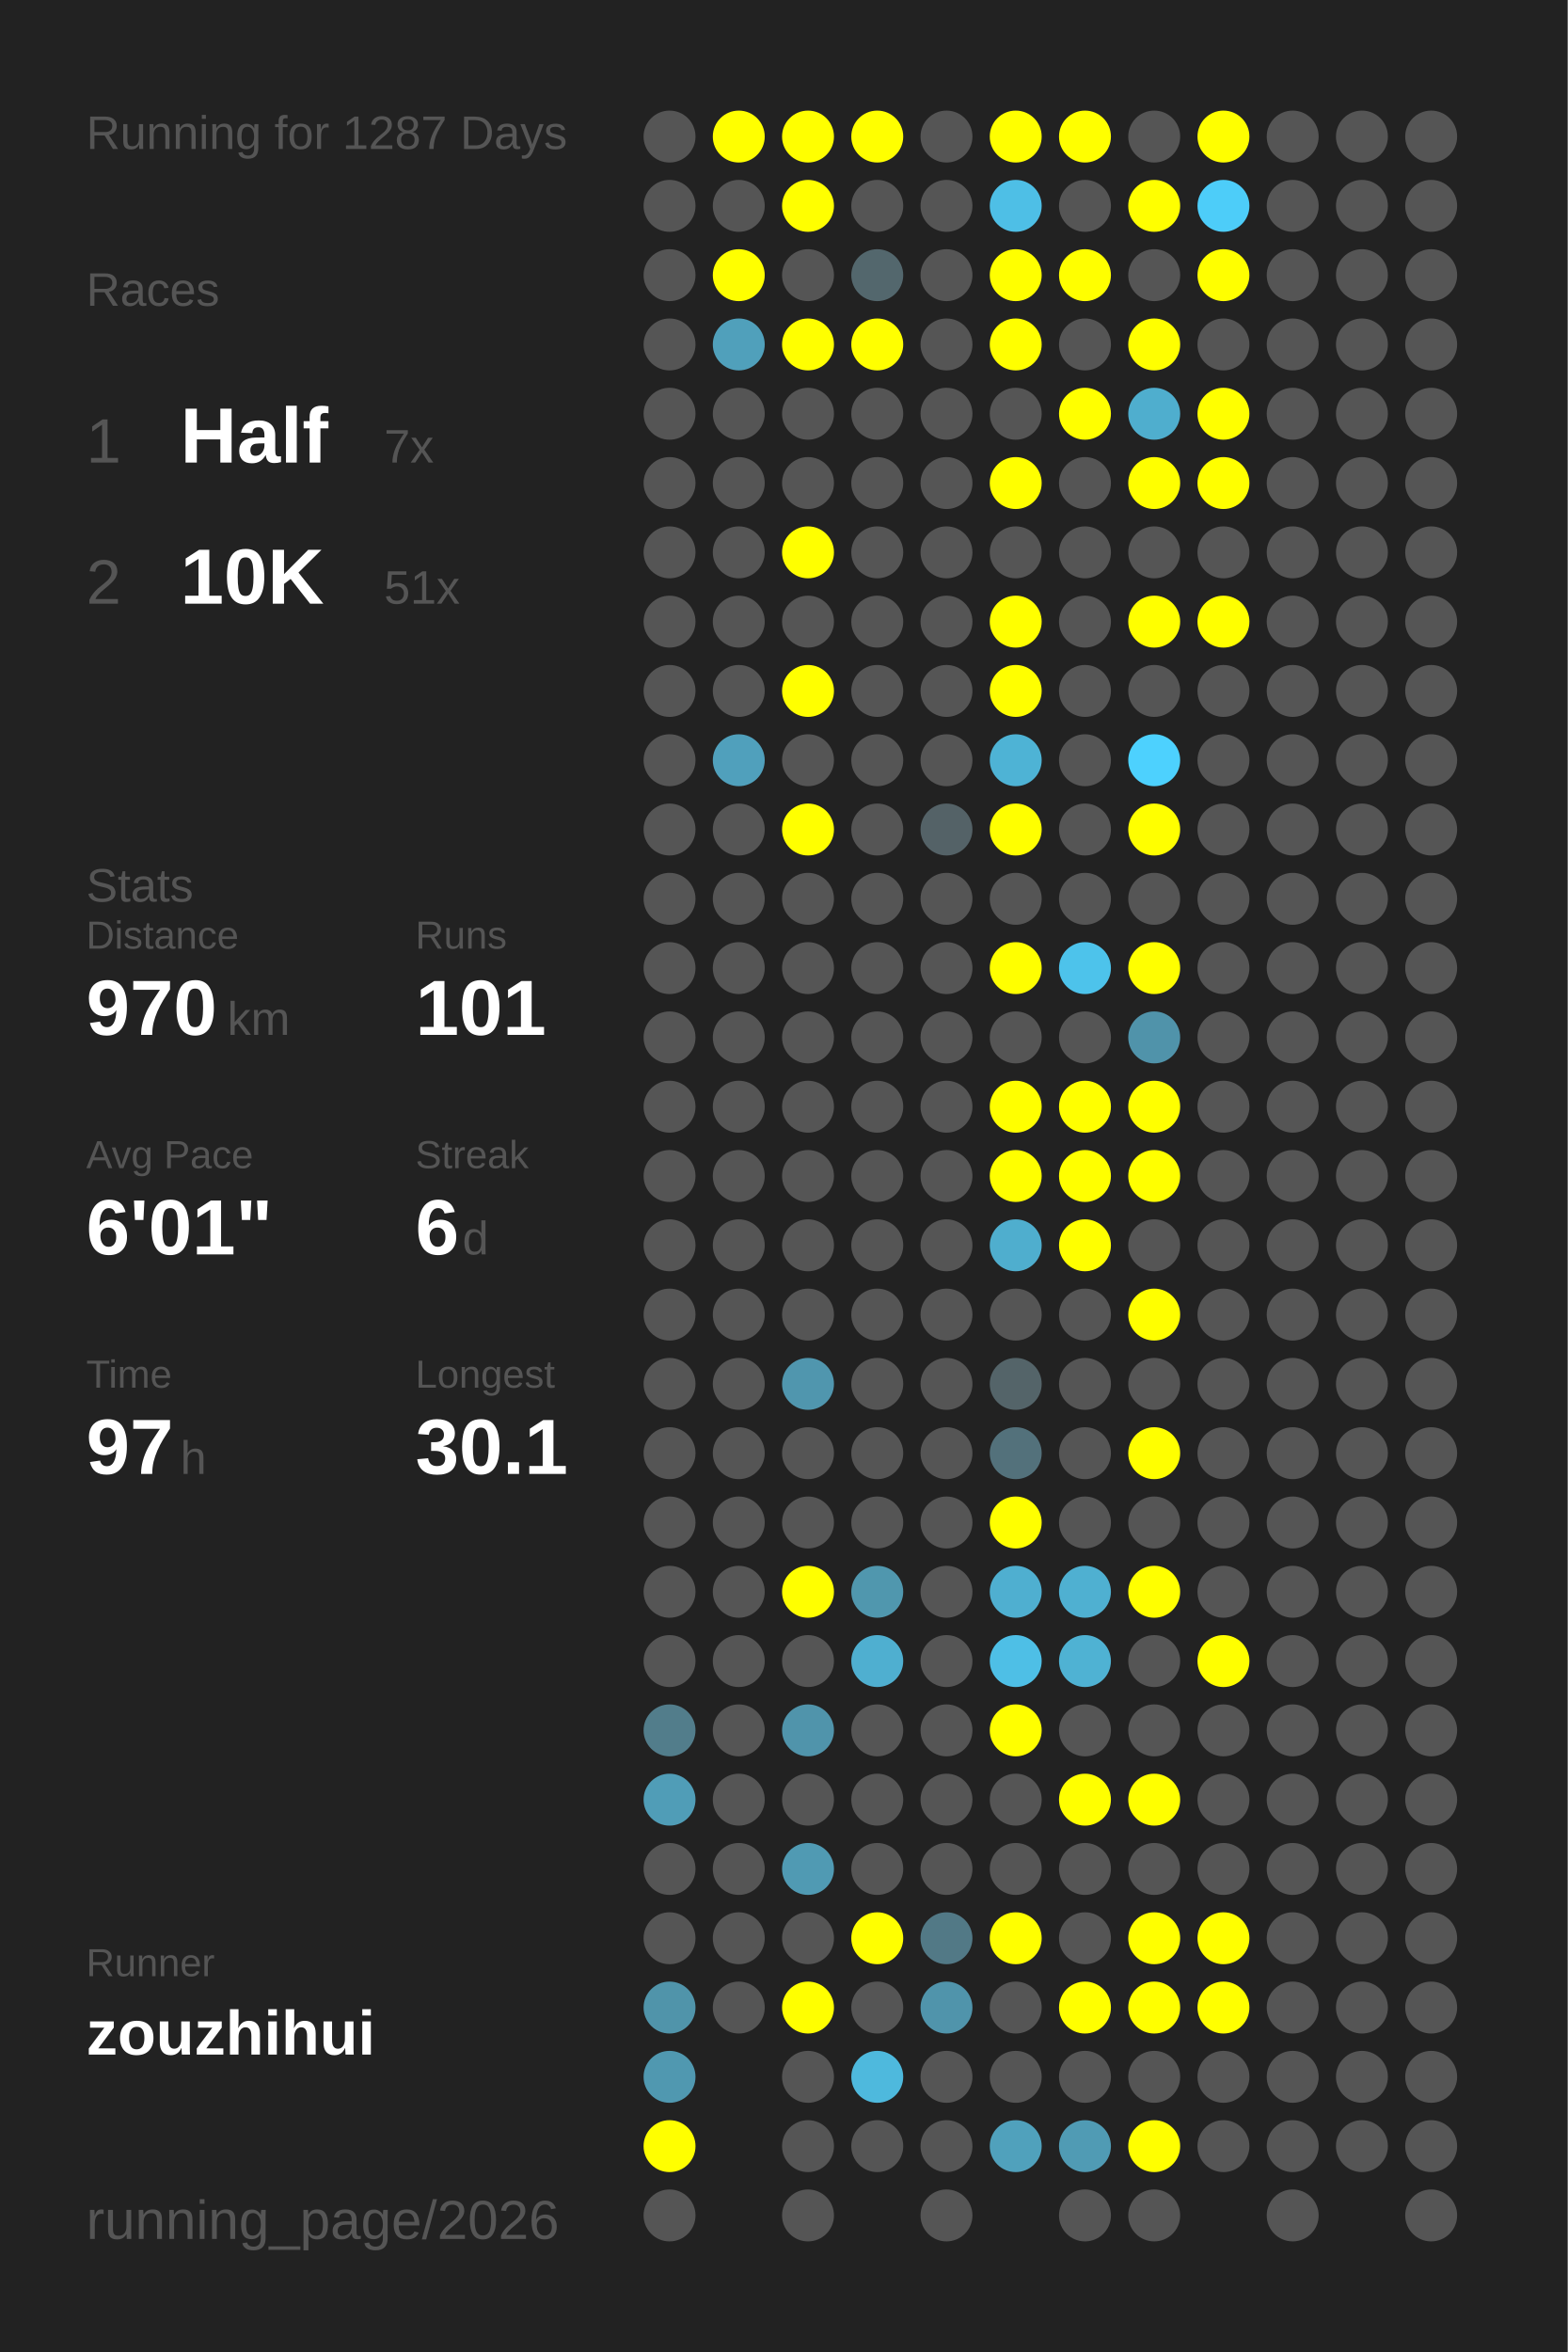
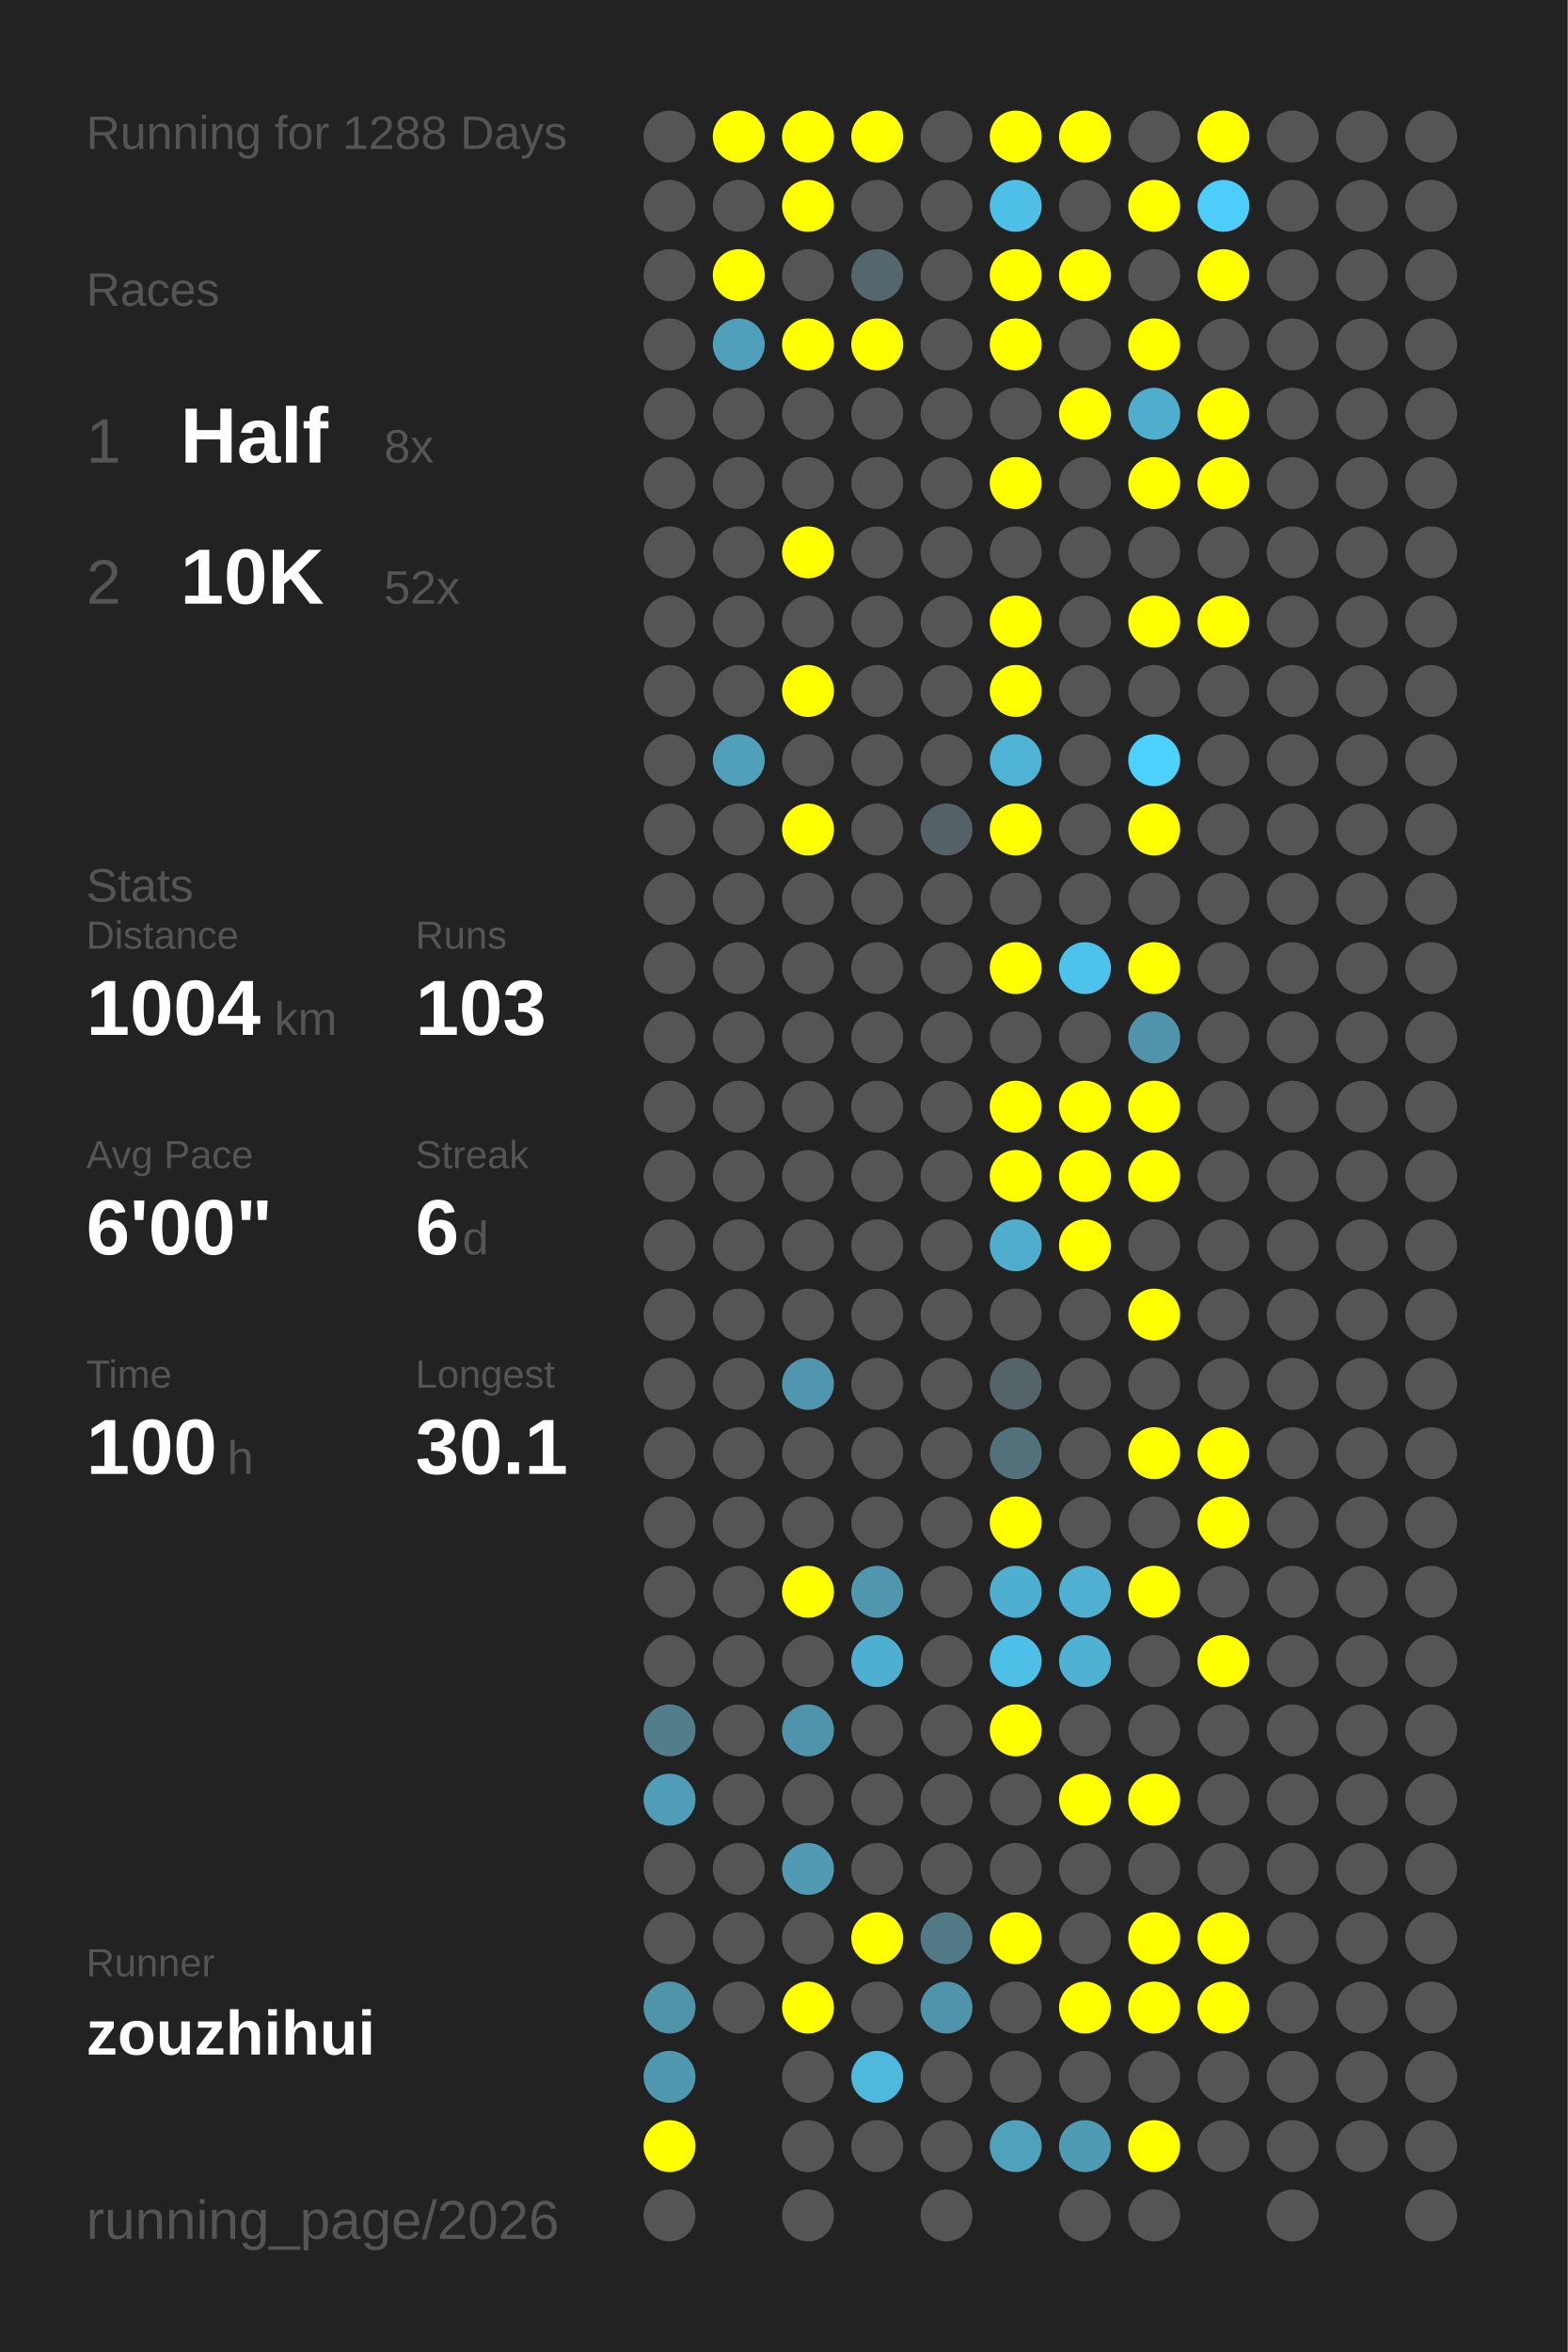
<svg xmlns="http://www.w3.org/2000/svg" baseProfile="full" height="300mm" version="1.1" viewBox="0,0,200,300" width="200mm">
  <defs />
  <rect fill="#222222" height="300" width="200" x="0" y="0" />
-   <text fill="#555555" style="font-size:6px; font-family:Arial;" x="11" y="19">Running for 1287 Days</text>
+   <text fill="#555555" style="font-size:6px; font-family:Arial;" x="11" y="19">Running for 1288 Days</text>
  <text fill="#555555" style="font-size:6px; font-family:Arial;" x="11" y="39">Races</text>
  <text fill="#555555" style="font-size:8px; font-family:Arial;" x="11" y="59">1</text>
  <text fill="#FFFFFF" style="font-size:10px; font-family:Arial; font-weight:bold;" x="23" y="59">Half</text>
-   <text fill="#555555" style="font-size:6px; font-family:Arial;" x="49" y="59">7x</text>
+   <text fill="#555555" style="font-size:6px; font-family:Arial;" x="49" y="59">8x</text>
  <text fill="#555555" style="font-size:8px; font-family:Arial;" x="11" y="77">2</text>
  <text fill="#FFFFFF" style="font-size:10px; font-family:Arial; font-weight:bold;" x="23" y="77">10K</text>
-   <text fill="#555555" style="font-size:6px; font-family:Arial;" x="49" y="77">51x</text>
+   <text fill="#555555" style="font-size:6px; font-family:Arial;" x="49" y="77">52x</text>
  <text fill="#555555" style="font-size:6px; font-family:Arial;" x="11" y="115">Stats</text>
  <text fill="#555555" style="font-size:5px; font-family:Arial;" x="11" y="121">Distance</text>
-   <text fill="#FFFFFF" style="font-size:10px; font-family:Arial; font-weight:bold;" x="11" y="132">970</text>
-   <text fill="#555555" style="font-size:6px; font-family:Arial;" x="29" y="132">km</text>
+   <text fill="#FFFFFF" style="font-size:10px; font-family:Arial; font-weight:bold;" x="11" y="132">1004</text>
+   <text fill="#555555" style="font-size:6px; font-family:Arial;" x="35" y="132">km</text>
  <text fill="#555555" style="font-size:5px; font-family:Arial;" x="53" y="121">Runs</text>
-   <text fill="#FFFFFF" style="font-size:10px; font-family:Arial; font-weight:bold;" x="53" y="132">101</text>
+   <text fill="#FFFFFF" style="font-size:10px; font-family:Arial; font-weight:bold;" x="53" y="132">103</text>
  <text fill="#555555" style="font-size:5px; font-family:Arial;" x="11" y="149">Avg Pace</text>
-   <text fill="#FFFFFF" style="font-size:10px; font-family:Arial; font-weight:bold;" x="11" y="160">6'01"</text>
+   <text fill="#FFFFFF" style="font-size:10px; font-family:Arial; font-weight:bold;" x="11" y="160">6'00"</text>
  <text fill="#555555" style="font-size:5px; font-family:Arial;" x="53" y="149">Streak</text>
  <text fill="#FFFFFF" style="font-size:10px; font-family:Arial; font-weight:bold;" x="53" y="160">6</text>
  <text fill="#555555" style="font-size:6px; font-family:Arial;" x="59" y="160">d</text>
  <text fill="#555555" style="font-size:5px; font-family:Arial;" x="11" y="177">Time</text>
-   <text fill="#FFFFFF" style="font-size:10px; font-family:Arial; font-weight:bold;" x="11" y="188">97</text>
-   <text fill="#555555" style="font-size:6px; font-family:Arial;" x="23" y="188">h</text>
+   <text fill="#FFFFFF" style="font-size:10px; font-family:Arial; font-weight:bold;" x="11" y="188">100</text>
+   <text fill="#555555" style="font-size:6px; font-family:Arial;" x="29" y="188">h</text>
  <text fill="#555555" style="font-size:5px; font-family:Arial;" x="53" y="177">Longest</text>
  <text fill="#FFFFFF" style="font-size:10px; font-family:Arial; font-weight:bold;" x="53" y="188">30.1</text>
  <text fill="#555555" style="font-size:5px; font-family:Arial;" x="11" y="252.065">Runner</text>
  <text fill="#FFFFFF" style="font-size:8px; font-family:Arial; font-weight:bold;" x="11" y="262.065">zouzhihui</text>
  <text fill="#555555" style="font-size:7px; font-family:Arial;" x="11" y="285.581">running_page/2026</text>
  <circle cx="85.417" cy="17.419" fill="#555555" r="3.312" />
  <circle cx="85.417" cy="26.258" fill="#555555" r="3.312" />
  <circle cx="85.417" cy="35.097" fill="#555555" r="3.312" />
  <circle cx="85.417" cy="43.935" fill="#555555" r="3.312" />
  <circle cx="85.417" cy="52.774" fill="#555555" r="3.312" />
  <circle cx="85.417" cy="61.613" fill="#555555" r="3.312" />
  <circle cx="85.417" cy="70.452" fill="#555555" r="3.312" />
  <circle cx="85.417" cy="79.29" fill="#555555" r="3.312" />
  <circle cx="85.417" cy="88.129" fill="#555555" r="3.312" />
  <circle cx="85.417" cy="96.968" fill="#555555" r="3.312" />
  <circle cx="85.417" cy="105.806" fill="#555555" r="3.312" />
  <circle cx="85.417" cy="114.645" fill="#555555" r="3.312" />
  <circle cx="85.417" cy="123.484" fill="#555555" r="3.312" />
  <circle cx="85.417" cy="132.323" fill="#555555" r="3.312" />
  <circle cx="85.417" cy="141.161" fill="#555555" r="3.312" />
  <circle cx="85.417" cy="150" fill="#555555" r="3.312" />
  <circle cx="85.417" cy="158.839" fill="#555555" r="3.312" />
  <circle cx="85.417" cy="167.677" fill="#555555" r="3.312" />
  <circle cx="85.417" cy="176.516" fill="#555555" r="3.312" />
  <circle cx="85.417" cy="185.355" fill="#555555" r="3.312" />
  <circle cx="85.417" cy="194.194" fill="#555555" r="3.312" />
  <circle cx="85.417" cy="203.032" fill="#555555" r="3.312" />
  <circle cx="85.417" cy="211.871" fill="#555555" r="3.312" />
  <circle cx="85.417" cy="220.71" fill="#527d8b" r="3.312" />
  <circle cx="85.417" cy="229.548" fill="#509db7" r="3.312" />
  <circle cx="85.417" cy="238.387" fill="#555555" r="3.312" />
  <circle cx="85.417" cy="247.226" fill="#555555" r="3.312" />
  <circle cx="85.417" cy="256.065" fill="#5094aa" r="3.312" />
  <circle cx="85.417" cy="264.903" fill="#5098b0" r="3.312" />
  <circle cx="85.417" cy="273.742" fill="#FFFF00" r="3.312" />
  <circle cx="85.417" cy="282.581" fill="#555555" r="3.312" />
  <circle cx="94.25" cy="17.419" fill="#FFFF00" r="3.312" />
  <circle cx="94.25" cy="26.258" fill="#555555" r="3.312" />
  <circle cx="94.25" cy="35.097" fill="#FFFF00" r="3.312" />
  <circle cx="94.25" cy="43.935" fill="#50a0bb" r="3.312" />
  <circle cx="94.25" cy="52.774" fill="#555555" r="3.312" />
  <circle cx="94.25" cy="61.613" fill="#555555" r="3.312" />
  <circle cx="94.25" cy="70.452" fill="#555555" r="3.312" />
  <circle cx="94.25" cy="79.29" fill="#555555" r="3.312" />
  <circle cx="94.25" cy="88.129" fill="#555555" r="3.312" />
  <circle cx="94.25" cy="96.968" fill="#50a0bc" r="3.312" />
  <circle cx="94.25" cy="105.806" fill="#555555" r="3.312" />
  <circle cx="94.25" cy="114.645" fill="#555555" r="3.312" />
  <circle cx="94.25" cy="123.484" fill="#555555" r="3.312" />
  <circle cx="94.25" cy="132.323" fill="#555555" r="3.312" />
  <circle cx="94.25" cy="141.161" fill="#555555" r="3.312" />
  <circle cx="94.25" cy="150" fill="#555555" r="3.312" />
  <circle cx="94.25" cy="158.839" fill="#555555" r="3.312" />
  <circle cx="94.25" cy="167.677" fill="#555555" r="3.312" />
  <circle cx="94.25" cy="176.516" fill="#555555" r="3.312" />
  <circle cx="94.25" cy="185.355" fill="#555555" r="3.312" />
  <circle cx="94.25" cy="194.194" fill="#555555" r="3.312" />
  <circle cx="94.25" cy="203.032" fill="#555555" r="3.312" />
  <circle cx="94.25" cy="211.871" fill="#555555" r="3.312" />
  <circle cx="94.25" cy="220.71" fill="#555555" r="3.312" />
  <circle cx="94.25" cy="229.548" fill="#555555" r="3.312" />
  <circle cx="94.25" cy="238.387" fill="#555555" r="3.312" />
  <circle cx="94.25" cy="247.226" fill="#555555" r="3.312" />
  <circle cx="94.25" cy="256.065" fill="#555555" r="3.312" />
  <circle cx="103.083" cy="17.419" fill="#FFFF00" r="3.312" />
  <circle cx="103.083" cy="26.258" fill="#FFFF00" r="3.312" />
  <circle cx="103.083" cy="35.097" fill="#555555" r="3.312" />
  <circle cx="103.083" cy="43.935" fill="#FFFF00" r="3.312" />
  <circle cx="103.083" cy="52.774" fill="#555555" r="3.312" />
  <circle cx="103.083" cy="61.613" fill="#555555" r="3.312" />
  <circle cx="103.083" cy="70.452" fill="#FFFF00" r="3.312" />
  <circle cx="103.083" cy="79.29" fill="#555555" r="3.312" />
  <circle cx="103.083" cy="88.129" fill="#FFFF00" r="3.312" />
  <circle cx="103.083" cy="96.968" fill="#555555" r="3.312" />
  <circle cx="103.083" cy="105.806" fill="#FFFF00" r="3.312" />
  <circle cx="103.083" cy="114.645" fill="#555555" r="3.312" />
  <circle cx="103.083" cy="123.484" fill="#555555" r="3.312" />
  <circle cx="103.083" cy="132.323" fill="#555555" r="3.312" />
  <circle cx="103.083" cy="141.161" fill="#555555" r="3.312" />
  <circle cx="103.083" cy="150" fill="#555555" r="3.312" />
  <circle cx="103.083" cy="158.839" fill="#555555" r="3.312" />
  <circle cx="103.083" cy="167.677" fill="#555555" r="3.312" />
  <circle cx="103.083" cy="176.516" fill="#5096ae" r="3.312" />
  <circle cx="103.083" cy="185.355" fill="#555555" r="3.312" />
  <circle cx="103.083" cy="194.194" fill="#555555" r="3.312" />
  <circle cx="103.083" cy="203.032" fill="#FFFF00" r="3.312" />
  <circle cx="103.083" cy="211.871" fill="#555555" r="3.312" />
  <circle cx="103.083" cy="220.71" fill="#5094ab" r="3.312" />
  <circle cx="103.083" cy="229.548" fill="#555555" r="3.312" />
  <circle cx="103.083" cy="238.387" fill="#509ab3" r="3.312" />
  <circle cx="103.083" cy="247.226" fill="#555555" r="3.312" />
  <circle cx="103.083" cy="256.065" fill="#FFFF00" r="3.312" />
  <circle cx="103.083" cy="264.903" fill="#555555" r="3.312" />
  <circle cx="103.083" cy="273.742" fill="#555555" r="3.312" />
  <circle cx="103.083" cy="282.581" fill="#555555" r="3.312" />
  <circle cx="111.917" cy="17.419" fill="#FFFF00" r="3.312" />
  <circle cx="111.917" cy="26.258" fill="#555555" r="3.312" />
  <circle cx="111.917" cy="35.097" fill="#53676d" r="3.312" />
  <circle cx="111.917" cy="43.935" fill="#FFFF00" r="3.312" />
  <circle cx="111.917" cy="52.774" fill="#555555" r="3.312" />
  <circle cx="111.917" cy="61.613" fill="#555555" r="3.312" />
  <circle cx="111.917" cy="70.452" fill="#555555" r="3.312" />
  <circle cx="111.917" cy="79.29" fill="#555555" r="3.312" />
  <circle cx="111.917" cy="88.129" fill="#555555" r="3.312" />
  <circle cx="111.917" cy="96.968" fill="#555555" r="3.312" />
  <circle cx="111.917" cy="105.806" fill="#555555" r="3.312" />
  <circle cx="111.917" cy="114.645" fill="#555555" r="3.312" />
  <circle cx="111.917" cy="123.484" fill="#555555" r="3.312" />
  <circle cx="111.917" cy="132.323" fill="#555555" r="3.312" />
  <circle cx="111.917" cy="141.161" fill="#555555" r="3.312" />
  <circle cx="111.917" cy="150" fill="#555555" r="3.312" />
  <circle cx="111.917" cy="158.839" fill="#555555" r="3.312" />
  <circle cx="111.917" cy="167.677" fill="#555555" r="3.312" />
  <circle cx="111.917" cy="176.516" fill="#555555" r="3.312" />
  <circle cx="111.917" cy="185.355" fill="#555555" r="3.312" />
  <circle cx="111.917" cy="194.194" fill="#555555" r="3.312" />
  <circle cx="111.917" cy="203.032" fill="#5097ae" r="3.312" />
  <circle cx="111.917" cy="211.871" fill="#4fafd0" r="3.312" />
  <circle cx="111.917" cy="220.71" fill="#555555" r="3.312" />
  <circle cx="111.917" cy="229.548" fill="#555555" r="3.312" />
  <circle cx="111.917" cy="238.387" fill="#555555" r="3.312" />
  <circle cx="111.917" cy="247.226" fill="#FFFF00" r="3.312" />
  <circle cx="111.917" cy="256.065" fill="#555555" r="3.312" />
  <circle cx="111.917" cy="264.903" fill="#4eb9dd" r="3.312" />
  <circle cx="111.917" cy="273.742" fill="#555555" r="3.312" />
  <circle cx="120.75" cy="17.419" fill="#555555" r="3.312" />
  <circle cx="120.75" cy="26.258" fill="#555555" r="3.312" />
  <circle cx="120.75" cy="35.097" fill="#555555" r="3.312" />
  <circle cx="120.75" cy="43.935" fill="#555555" r="3.312" />
  <circle cx="120.75" cy="52.774" fill="#555555" r="3.312" />
  <circle cx="120.75" cy="61.613" fill="#555555" r="3.312" />
  <circle cx="120.75" cy="70.452" fill="#555555" r="3.312" />
  <circle cx="120.75" cy="79.29" fill="#555555" r="3.312" />
  <circle cx="120.75" cy="88.129" fill="#555555" r="3.312" />
  <circle cx="120.75" cy="96.968" fill="#555555" r="3.312" />
  <circle cx="120.75" cy="105.806" fill="#546267" r="3.312" />
  <circle cx="120.75" cy="114.645" fill="#555555" r="3.312" />
  <circle cx="120.75" cy="123.484" fill="#555555" r="3.312" />
  <circle cx="120.75" cy="132.323" fill="#555555" r="3.312" />
  <circle cx="120.75" cy="141.161" fill="#555555" r="3.312" />
  <circle cx="120.75" cy="150" fill="#555555" r="3.312" />
  <circle cx="120.75" cy="158.839" fill="#555555" r="3.312" />
  <circle cx="120.75" cy="167.677" fill="#555555" r="3.312" />
  <circle cx="120.75" cy="176.516" fill="#555555" r="3.312" />
  <circle cx="120.75" cy="185.355" fill="#555555" r="3.312" />
  <circle cx="120.75" cy="194.194" fill="#555555" r="3.312" />
  <circle cx="120.75" cy="203.032" fill="#555555" r="3.312" />
  <circle cx="120.75" cy="211.871" fill="#555555" r="3.312" />
  <circle cx="120.75" cy="220.71" fill="#555555" r="3.312" />
  <circle cx="120.75" cy="229.548" fill="#555555" r="3.312" />
  <circle cx="120.75" cy="238.387" fill="#555555" r="3.312" />
  <circle cx="120.75" cy="247.226" fill="#527986" r="3.312" />
  <circle cx="120.75" cy="256.065" fill="#5094ab" r="3.312" />
  <circle cx="120.75" cy="264.903" fill="#555555" r="3.312" />
  <circle cx="120.75" cy="273.742" fill="#555555" r="3.312" />
  <circle cx="120.75" cy="282.581" fill="#555555" r="3.312" />
  <circle cx="129.583" cy="17.419" fill="#FFFF00" r="3.312" />
  <circle cx="129.583" cy="26.258" fill="#4ebfe6" r="3.312" />
  <circle cx="129.583" cy="35.097" fill="#FFFF00" r="3.312" />
  <circle cx="129.583" cy="43.935" fill="#FFFF00" r="3.312" />
  <circle cx="129.583" cy="52.774" fill="#555555" r="3.312" />
  <circle cx="129.583" cy="61.613" fill="#FFFF00" r="3.312" />
  <circle cx="129.583" cy="70.452" fill="#555555" r="3.312" />
  <circle cx="129.583" cy="79.29" fill="#FFFF00" r="3.312" />
  <circle cx="129.583" cy="88.129" fill="#FFFF00" r="3.312" />
  <circle cx="129.583" cy="96.968" fill="#4eb3d5" r="3.312" />
  <circle cx="129.583" cy="105.806" fill="#FFFF00" r="3.312" />
  <circle cx="129.583" cy="114.645" fill="#555555" r="3.312" />
  <circle cx="129.583" cy="123.484" fill="#FFFF00" r="3.312" />
  <circle cx="129.583" cy="132.323" fill="#555555" r="3.312" />
  <circle cx="129.583" cy="141.161" fill="#FFFF00" r="3.312" />
  <circle cx="129.583" cy="150" fill="#FFFF00" r="3.312" />
  <circle cx="129.583" cy="158.839" fill="#4faece" r="3.312" />
  <circle cx="129.583" cy="167.677" fill="#555555" r="3.312" />
  <circle cx="129.583" cy="176.516" fill="#546469" r="3.312" />
  <circle cx="129.583" cy="185.355" fill="#53717b" r="3.312" />
  <circle cx="129.583" cy="194.194" fill="#FFFF00" r="3.312" />
  <circle cx="129.583" cy="203.032" fill="#4fafd0" r="3.312" />
  <circle cx="129.583" cy="211.871" fill="#4ebfe6" r="3.312" />
  <circle cx="129.583" cy="220.71" fill="#FFFF00" r="3.312" />
  <circle cx="129.583" cy="229.548" fill="#555555" r="3.312" />
  <circle cx="129.583" cy="238.387" fill="#555555" r="3.312" />
  <circle cx="129.583" cy="247.226" fill="#FFFF00" r="3.312" />
  <circle cx="129.583" cy="256.065" fill="#555555" r="3.312" />
  <circle cx="129.583" cy="264.903" fill="#555555" r="3.312" />
  <circle cx="129.583" cy="273.742" fill="#50a1bc" r="3.312" />
  <circle cx="138.417" cy="17.419" fill="#FFFF00" r="3.312" />
  <circle cx="138.417" cy="26.258" fill="#555555" r="3.312" />
  <circle cx="138.417" cy="35.097" fill="#FFFF00" r="3.312" />
  <circle cx="138.417" cy="43.935" fill="#555555" r="3.312" />
  <circle cx="138.417" cy="52.774" fill="#FFFF00" r="3.312" />
  <circle cx="138.417" cy="61.613" fill="#555555" r="3.312" />
  <circle cx="138.417" cy="70.452" fill="#555555" r="3.312" />
  <circle cx="138.417" cy="79.29" fill="#555555" r="3.312" />
  <circle cx="138.417" cy="88.129" fill="#555555" r="3.312" />
  <circle cx="138.417" cy="96.968" fill="#555555" r="3.312" />
  <circle cx="138.417" cy="105.806" fill="#555555" r="3.312" />
  <circle cx="138.417" cy="114.645" fill="#555555" r="3.312" />
  <circle cx="138.417" cy="123.484" fill="#4dc3eb" r="3.312" />
  <circle cx="138.417" cy="132.323" fill="#555555" r="3.312" />
  <circle cx="138.417" cy="141.161" fill="#FFFF00" r="3.312" />
  <circle cx="138.417" cy="150" fill="#FFFF00" r="3.312" />
  <circle cx="138.417" cy="158.839" fill="#FFFF00" r="3.312" />
  <circle cx="138.417" cy="167.677" fill="#555555" r="3.312" />
  <circle cx="138.417" cy="176.516" fill="#555555" r="3.312" />
  <circle cx="138.417" cy="185.355" fill="#555555" r="3.312" />
  <circle cx="138.417" cy="194.194" fill="#555555" r="3.312" />
  <circle cx="138.417" cy="203.032" fill="#4fb0d1" r="3.312" />
  <circle cx="138.417" cy="211.871" fill="#4fb2d3" r="3.312" />
  <circle cx="138.417" cy="220.71" fill="#555555" r="3.312" />
  <circle cx="138.417" cy="229.548" fill="#FFFF00" r="3.312" />
  <circle cx="138.417" cy="238.387" fill="#555555" r="3.312" />
  <circle cx="138.417" cy="247.226" fill="#555555" r="3.312" />
  <circle cx="138.417" cy="256.065" fill="#FFFF00" r="3.312" />
  <circle cx="138.417" cy="264.903" fill="#555555" r="3.312" />
  <circle cx="138.417" cy="273.742" fill="#509bb4" r="3.312" />
  <circle cx="138.417" cy="282.581" fill="#555555" r="3.312" />
  <circle cx="147.25" cy="17.419" fill="#555555" r="3.312" />
  <circle cx="147.25" cy="26.258" fill="#FFFF00" r="3.312" />
  <circle cx="147.25" cy="35.097" fill="#555555" r="3.312" />
  <circle cx="147.25" cy="43.935" fill="#FFFF00" r="3.312" />
  <circle cx="147.25" cy="52.774" fill="#4faece" r="3.312" />
  <circle cx="147.25" cy="61.613" fill="#FFFF00" r="3.312" />
  <circle cx="147.25" cy="70.452" fill="#555555" r="3.312" />
  <circle cx="147.25" cy="79.29" fill="#FFFF00" r="3.312" />
  <circle cx="147.25" cy="88.129" fill="#555555" r="3.312" />
  <circle cx="147.25" cy="96.968" fill="#4dd1fe" r="3.312" />
  <circle cx="147.25" cy="105.806" fill="#FFFF00" r="3.312" />
  <circle cx="147.25" cy="114.645" fill="#555555" r="3.312" />
  <circle cx="147.25" cy="123.484" fill="#FFFF00" r="3.312" />
  <circle cx="147.25" cy="132.323" fill="#5093aa" r="3.312" />
  <circle cx="147.25" cy="141.161" fill="#FFFF00" r="3.312" />
  <circle cx="147.25" cy="150" fill="#FFFF00" r="3.312" />
  <circle cx="147.25" cy="158.839" fill="#555555" r="3.312" />
  <circle cx="147.25" cy="167.677" fill="#FFFF00" r="3.312" />
  <circle cx="147.25" cy="176.516" fill="#555555" r="3.312" />
  <circle cx="147.25" cy="185.355" fill="#FFFF00" r="3.312" />
  <circle cx="147.25" cy="194.194" fill="#555555" r="3.312" />
  <circle cx="147.25" cy="203.032" fill="#FFFF00" r="3.312" />
  <circle cx="147.25" cy="211.871" fill="#555555" r="3.312" />
  <circle cx="147.25" cy="220.71" fill="#555555" r="3.312" />
  <circle cx="147.25" cy="229.548" fill="#FFFF00" r="3.312" />
  <circle cx="147.25" cy="238.387" fill="#555555" r="3.312" />
  <circle cx="147.25" cy="247.226" fill="#FFFF00" r="3.312" />
  <circle cx="147.25" cy="256.065" fill="#FFFF00" r="3.312" />
  <circle cx="147.25" cy="264.903" fill="#555555" r="3.312" />
  <circle cx="147.25" cy="273.742" fill="#FFFF00" r="3.312" />
  <circle cx="147.25" cy="282.581" fill="#555555" r="3.312" />
  <circle cx="156.083" cy="17.419" fill="#FFFF00" r="3.312" />
  <circle cx="156.083" cy="26.258" fill="#4dcdf9" r="3.312" />
  <circle cx="156.083" cy="35.097" fill="#FFFF00" r="3.312" />
  <circle cx="156.083" cy="43.935" fill="#555555" r="3.312" />
  <circle cx="156.083" cy="52.774" fill="#FFFF00" r="3.312" />
  <circle cx="156.083" cy="61.613" fill="#FFFF00" r="3.312" />
  <circle cx="156.083" cy="70.452" fill="#555555" r="3.312" />
  <circle cx="156.083" cy="79.29" fill="#FFFF00" r="3.312" />
  <circle cx="156.083" cy="88.129" fill="#555555" r="3.312" />
  <circle cx="156.083" cy="96.968" fill="#555555" r="3.312" />
  <circle cx="156.083" cy="105.806" fill="#555555" r="3.312" />
  <circle cx="156.083" cy="114.645" fill="#555555" r="3.312" />
  <circle cx="156.083" cy="123.484" fill="#555555" r="3.312" />
  <circle cx="156.083" cy="132.323" fill="#555555" r="3.312" />
  <circle cx="156.083" cy="141.161" fill="#555555" r="3.312" />
  <circle cx="156.083" cy="150" fill="#555555" r="3.312" />
  <circle cx="156.083" cy="158.839" fill="#555555" r="3.312" />
  <circle cx="156.083" cy="167.677" fill="#555555" r="3.312" />
  <circle cx="156.083" cy="176.516" fill="#555555" r="3.312" />
-   <circle cx="156.083" cy="185.355" fill="#555555" r="3.312" />
-   <circle cx="156.083" cy="194.194" fill="#555555" r="3.312" />
+   <circle cx="156.083" cy="185.355" fill="#FFFF00" r="3.312" />
+   <circle cx="156.083" cy="194.194" fill="#FFFF00" r="3.312" />
  <circle cx="156.083" cy="203.032" fill="#555555" r="3.312" />
  <circle cx="156.083" cy="211.871" fill="#FFFF00" r="3.312" />
  <circle cx="156.083" cy="220.71" fill="#555555" r="3.312" />
  <circle cx="156.083" cy="229.548" fill="#555555" r="3.312" />
  <circle cx="156.083" cy="238.387" fill="#555555" r="3.312" />
  <circle cx="156.083" cy="247.226" fill="#FFFF00" r="3.312" />
  <circle cx="156.083" cy="256.065" fill="#FFFF00" r="3.312" />
  <circle cx="156.083" cy="264.903" fill="#555555" r="3.312" />
  <circle cx="156.083" cy="273.742" fill="#555555" r="3.312" />
  <circle cx="164.917" cy="17.419" fill="#555555" r="3.312" />
  <circle cx="164.917" cy="26.258" fill="#555555" r="3.312" />
  <circle cx="164.917" cy="35.097" fill="#555555" r="3.312" />
  <circle cx="164.917" cy="43.935" fill="#555555" r="3.312" />
  <circle cx="164.917" cy="52.774" fill="#555555" r="3.312" />
  <circle cx="164.917" cy="61.613" fill="#555555" r="3.312" />
  <circle cx="164.917" cy="70.452" fill="#555555" r="3.312" />
  <circle cx="164.917" cy="79.29" fill="#555555" r="3.312" />
  <circle cx="164.917" cy="88.129" fill="#555555" r="3.312" />
  <circle cx="164.917" cy="96.968" fill="#555555" r="3.312" />
  <circle cx="164.917" cy="105.806" fill="#555555" r="3.312" />
  <circle cx="164.917" cy="114.645" fill="#555555" r="3.312" />
  <circle cx="164.917" cy="123.484" fill="#555555" r="3.312" />
  <circle cx="164.917" cy="132.323" fill="#555555" r="3.312" />
  <circle cx="164.917" cy="141.161" fill="#555555" r="3.312" />
  <circle cx="164.917" cy="150" fill="#555555" r="3.312" />
  <circle cx="164.917" cy="158.839" fill="#555555" r="3.312" />
  <circle cx="164.917" cy="167.677" fill="#555555" r="3.312" />
  <circle cx="164.917" cy="176.516" fill="#555555" r="3.312" />
  <circle cx="164.917" cy="185.355" fill="#555555" r="3.312" />
  <circle cx="164.917" cy="194.194" fill="#555555" r="3.312" />
  <circle cx="164.917" cy="203.032" fill="#555555" r="3.312" />
  <circle cx="164.917" cy="211.871" fill="#555555" r="3.312" />
  <circle cx="164.917" cy="220.71" fill="#555555" r="3.312" />
  <circle cx="164.917" cy="229.548" fill="#555555" r="3.312" />
  <circle cx="164.917" cy="238.387" fill="#555555" r="3.312" />
  <circle cx="164.917" cy="247.226" fill="#555555" r="3.312" />
  <circle cx="164.917" cy="256.065" fill="#555555" r="3.312" />
  <circle cx="164.917" cy="264.903" fill="#555555" r="3.312" />
  <circle cx="164.917" cy="273.742" fill="#555555" r="3.312" />
  <circle cx="164.917" cy="282.581" fill="#555555" r="3.312" />
  <circle cx="173.75" cy="17.419" fill="#555555" r="3.312" />
  <circle cx="173.75" cy="26.258" fill="#555555" r="3.312" />
  <circle cx="173.75" cy="35.097" fill="#555555" r="3.312" />
  <circle cx="173.75" cy="43.935" fill="#555555" r="3.312" />
  <circle cx="173.75" cy="52.774" fill="#555555" r="3.312" />
  <circle cx="173.75" cy="61.613" fill="#555555" r="3.312" />
  <circle cx="173.75" cy="70.452" fill="#555555" r="3.312" />
  <circle cx="173.75" cy="79.29" fill="#555555" r="3.312" />
  <circle cx="173.75" cy="88.129" fill="#555555" r="3.312" />
  <circle cx="173.75" cy="96.968" fill="#555555" r="3.312" />
  <circle cx="173.75" cy="105.806" fill="#555555" r="3.312" />
  <circle cx="173.75" cy="114.645" fill="#555555" r="3.312" />
  <circle cx="173.75" cy="123.484" fill="#555555" r="3.312" />
  <circle cx="173.75" cy="132.323" fill="#555555" r="3.312" />
  <circle cx="173.75" cy="141.161" fill="#555555" r="3.312" />
  <circle cx="173.75" cy="150" fill="#555555" r="3.312" />
  <circle cx="173.75" cy="158.839" fill="#555555" r="3.312" />
  <circle cx="173.75" cy="167.677" fill="#555555" r="3.312" />
  <circle cx="173.75" cy="176.516" fill="#555555" r="3.312" />
  <circle cx="173.75" cy="185.355" fill="#555555" r="3.312" />
  <circle cx="173.75" cy="194.194" fill="#555555" r="3.312" />
  <circle cx="173.75" cy="203.032" fill="#555555" r="3.312" />
  <circle cx="173.75" cy="211.871" fill="#555555" r="3.312" />
  <circle cx="173.75" cy="220.71" fill="#555555" r="3.312" />
  <circle cx="173.75" cy="229.548" fill="#555555" r="3.312" />
  <circle cx="173.75" cy="238.387" fill="#555555" r="3.312" />
  <circle cx="173.75" cy="247.226" fill="#555555" r="3.312" />
  <circle cx="173.75" cy="256.065" fill="#555555" r="3.312" />
  <circle cx="173.75" cy="264.903" fill="#555555" r="3.312" />
  <circle cx="173.75" cy="273.742" fill="#555555" r="3.312" />
  <circle cx="182.583" cy="17.419" fill="#555555" r="3.312" />
  <circle cx="182.583" cy="26.258" fill="#555555" r="3.312" />
  <circle cx="182.583" cy="35.097" fill="#555555" r="3.312" />
  <circle cx="182.583" cy="43.935" fill="#555555" r="3.312" />
  <circle cx="182.583" cy="52.774" fill="#555555" r="3.312" />
  <circle cx="182.583" cy="61.613" fill="#555555" r="3.312" />
  <circle cx="182.583" cy="70.452" fill="#555555" r="3.312" />
  <circle cx="182.583" cy="79.29" fill="#555555" r="3.312" />
  <circle cx="182.583" cy="88.129" fill="#555555" r="3.312" />
  <circle cx="182.583" cy="96.968" fill="#555555" r="3.312" />
  <circle cx="182.583" cy="105.806" fill="#555555" r="3.312" />
  <circle cx="182.583" cy="114.645" fill="#555555" r="3.312" />
  <circle cx="182.583" cy="123.484" fill="#555555" r="3.312" />
  <circle cx="182.583" cy="132.323" fill="#555555" r="3.312" />
  <circle cx="182.583" cy="141.161" fill="#555555" r="3.312" />
  <circle cx="182.583" cy="150" fill="#555555" r="3.312" />
  <circle cx="182.583" cy="158.839" fill="#555555" r="3.312" />
  <circle cx="182.583" cy="167.677" fill="#555555" r="3.312" />
  <circle cx="182.583" cy="176.516" fill="#555555" r="3.312" />
  <circle cx="182.583" cy="185.355" fill="#555555" r="3.312" />
  <circle cx="182.583" cy="194.194" fill="#555555" r="3.312" />
  <circle cx="182.583" cy="203.032" fill="#555555" r="3.312" />
  <circle cx="182.583" cy="211.871" fill="#555555" r="3.312" />
  <circle cx="182.583" cy="220.71" fill="#555555" r="3.312" />
  <circle cx="182.583" cy="229.548" fill="#555555" r="3.312" />
  <circle cx="182.583" cy="238.387" fill="#555555" r="3.312" />
  <circle cx="182.583" cy="247.226" fill="#555555" r="3.312" />
  <circle cx="182.583" cy="256.065" fill="#555555" r="3.312" />
  <circle cx="182.583" cy="264.903" fill="#555555" r="3.312" />
  <circle cx="182.583" cy="273.742" fill="#555555" r="3.312" />
  <circle cx="182.583" cy="282.581" fill="#555555" r="3.312" />
</svg>
